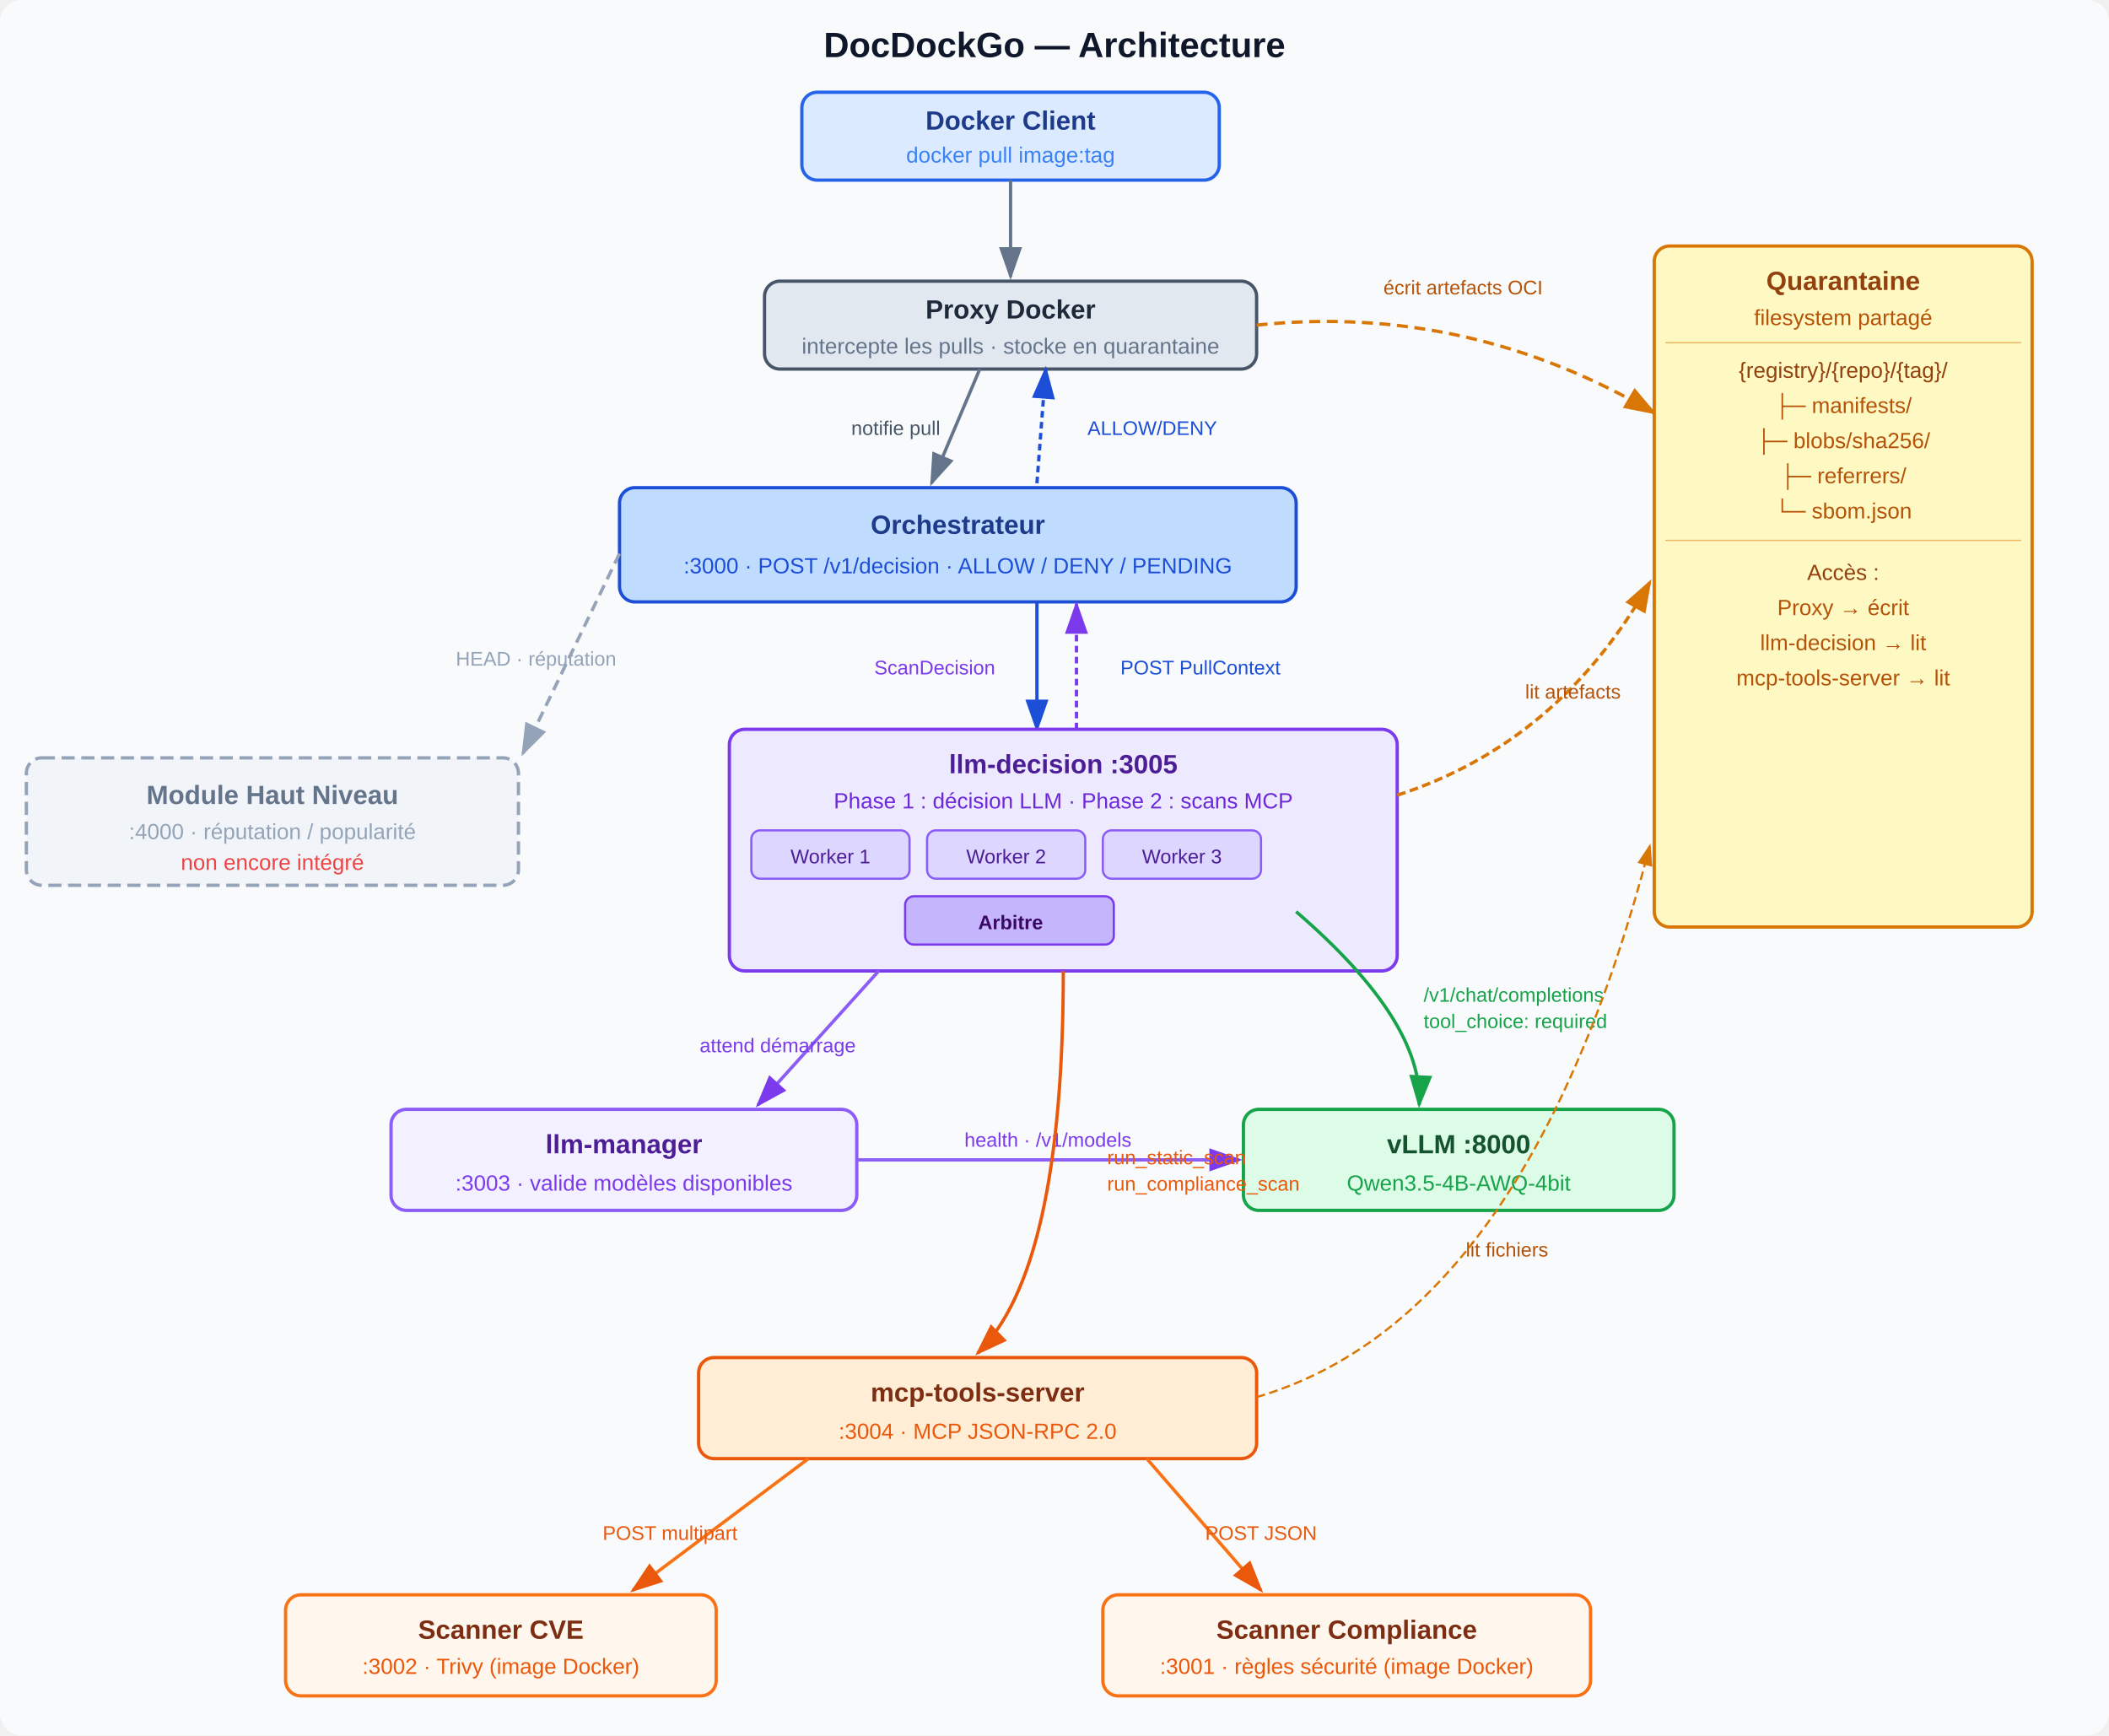
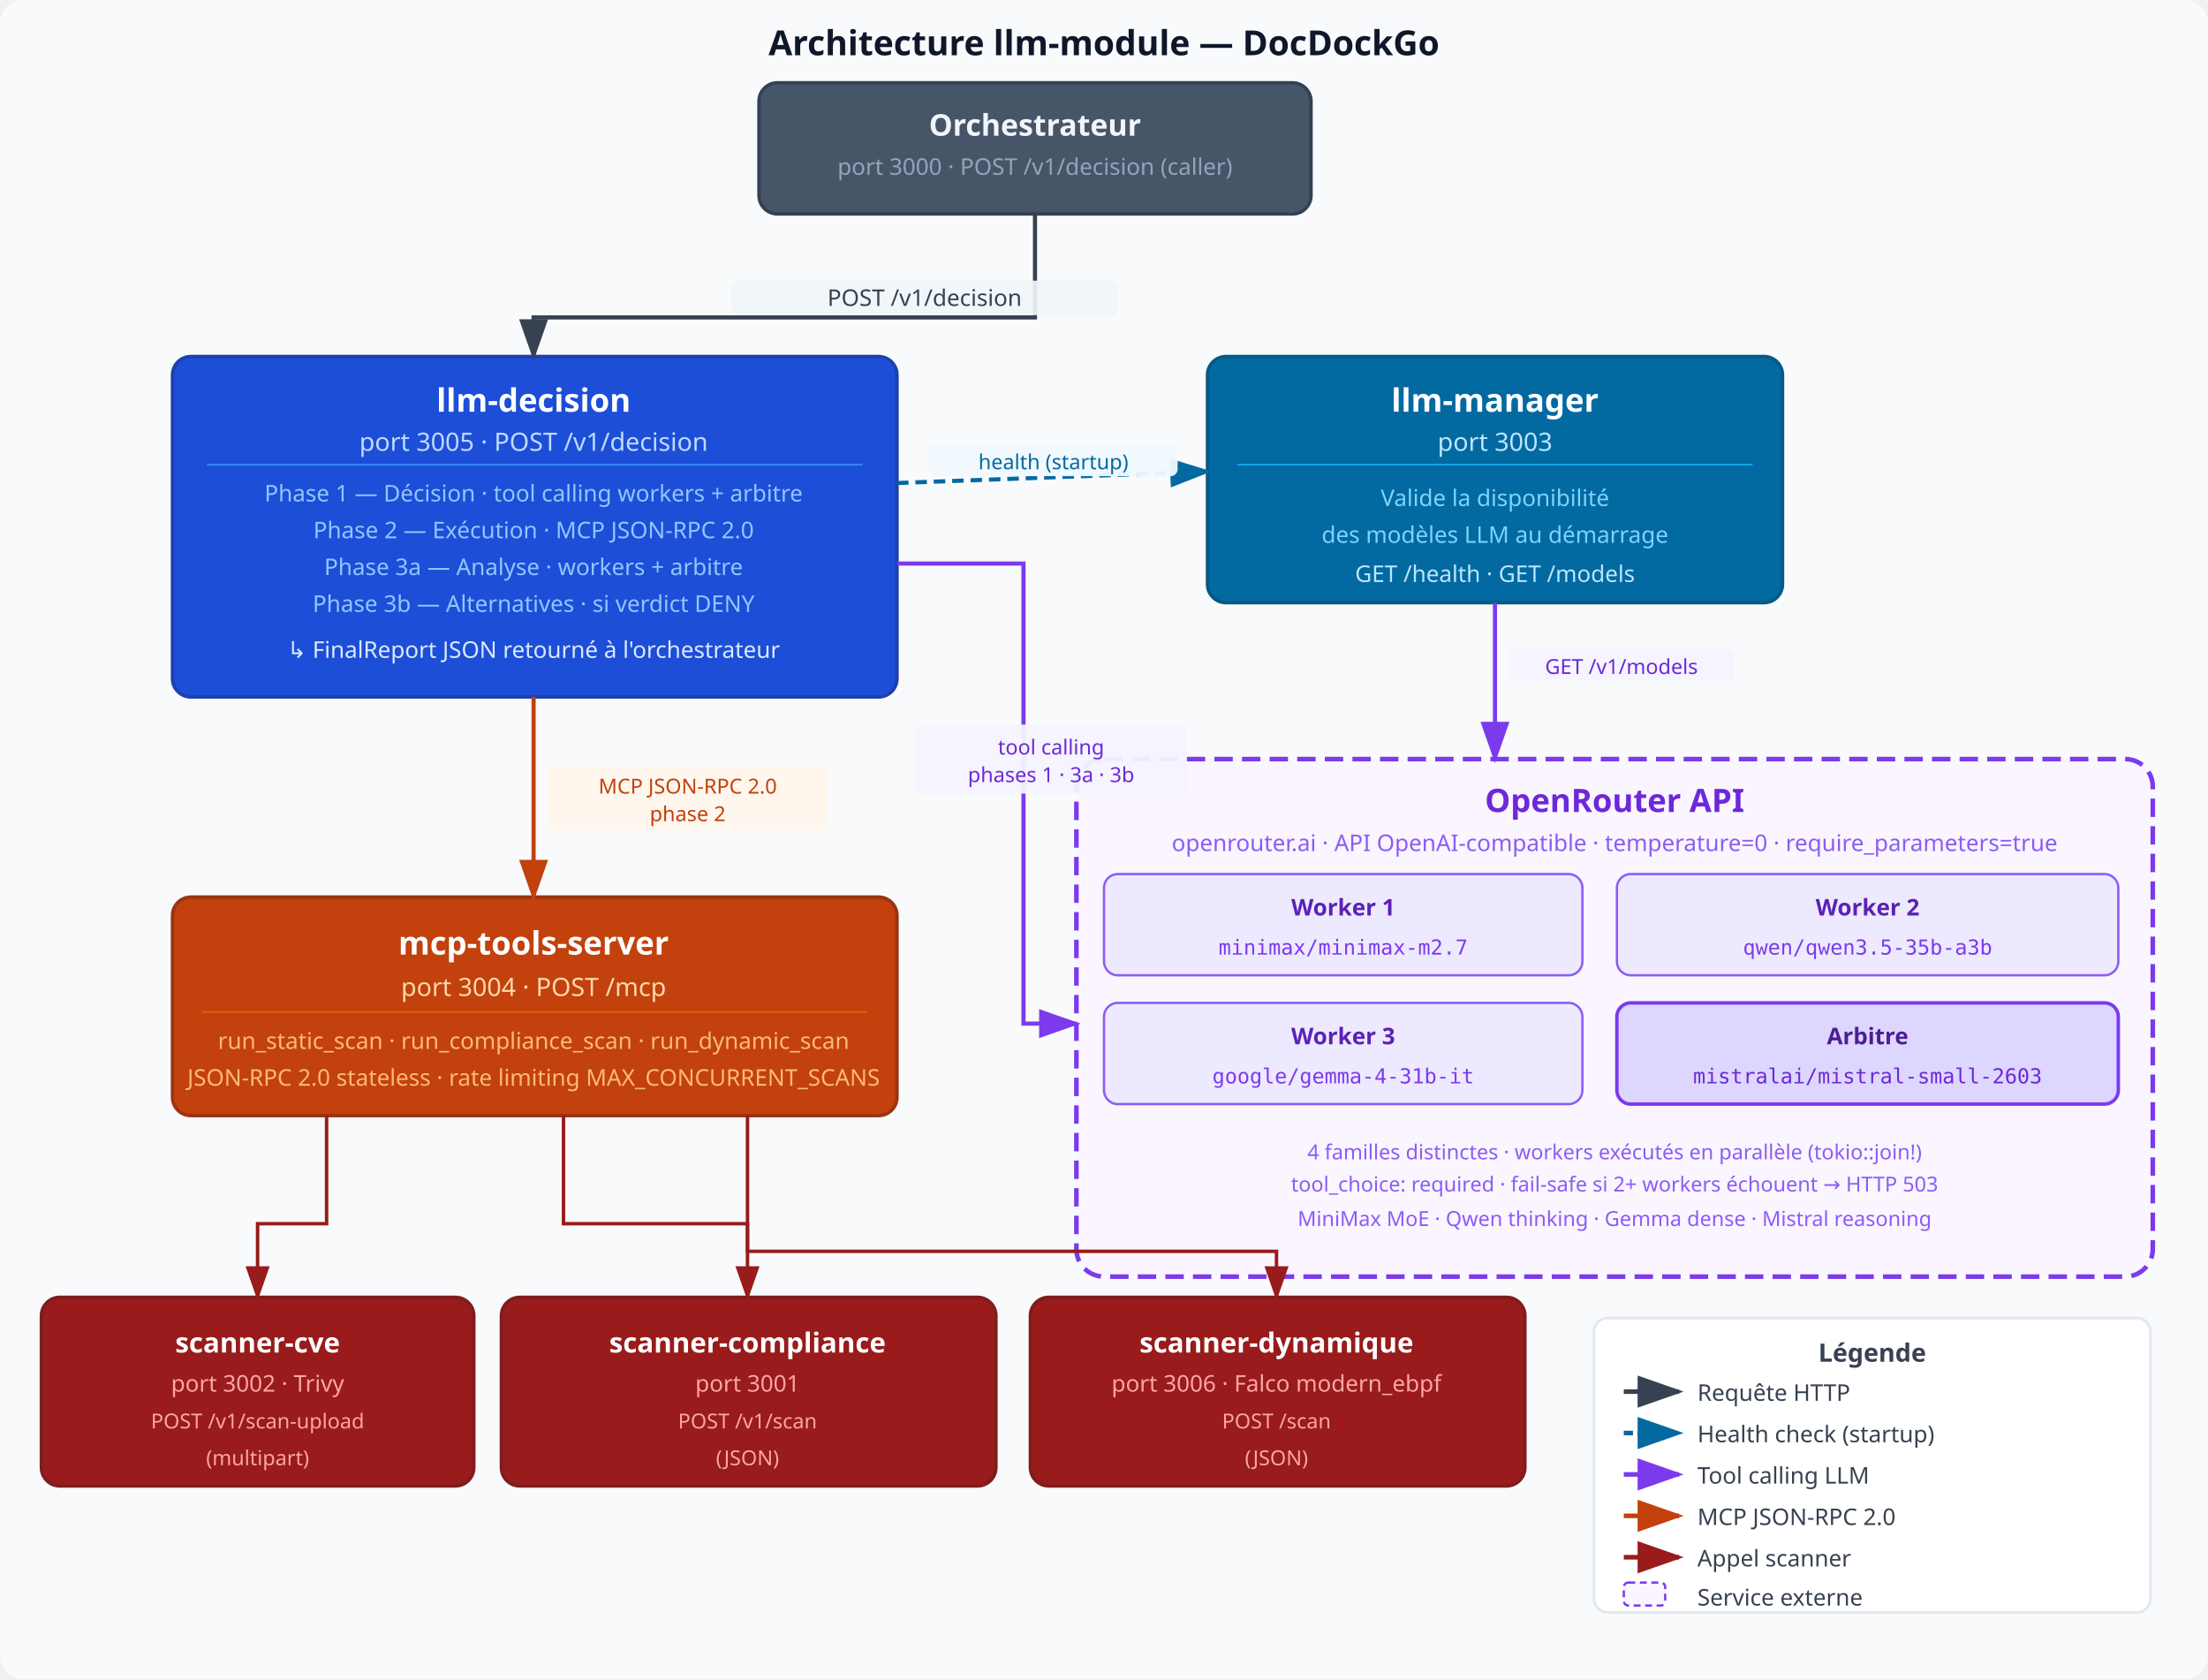
- <svg xmlns="http://www.w3.org/2000/svg" viewBox="0 0 960 790">
+ <svg xmlns="http://www.w3.org/2000/svg" viewBox="0 0 960 730" width="960" height="730">
  <defs>
-     <marker id="a0" markerWidth="10" markerHeight="7" refX="9" refY="3.5" orient="auto">
-       <polygon points="0 0,10 3.5,0 7" fill="#64748b" />
+     <marker id="arr" markerWidth="10" markerHeight="7" refX="9" refY="3.5" orient="auto">
+       <polygon points="0 0,10 3.5,0 7" fill="#374151" />
    </marker>
-     <marker id="a1" markerWidth="10" markerHeight="7" refX="9" refY="3.5" orient="auto">
-       <polygon points="0 0,10 3.5,0 7" fill="#1d4ed8" />
+     <marker id="arr-blue" markerWidth="10" markerHeight="7" refX="9" refY="3.5" orient="auto">
+       <polygon points="0 0,10 3.5,0 7" fill="#0369a1" />
    </marker>
-     <marker id="a2" markerWidth="10" markerHeight="7" refX="9" refY="3.5" orient="auto">
+     <marker id="arr-purple" markerWidth="10" markerHeight="7" refX="9" refY="3.5" orient="auto">
      <polygon points="0 0,10 3.5,0 7" fill="#7c3aed" />
    </marker>
-     <marker id="a3" markerWidth="10" markerHeight="7" refX="9" refY="3.5" orient="auto">
-       <polygon points="0 0,10 3.5,0 7" fill="#16a34a" />
+     <marker id="arr-orange" markerWidth="10" markerHeight="7" refX="9" refY="3.5" orient="auto">
+       <polygon points="0 0,10 3.5,0 7" fill="#c2410c" />
    </marker>
-     <marker id="a4" markerWidth="10" markerHeight="7" refX="9" refY="3.5" orient="auto">
-       <polygon points="0 0,10 3.5,0 7" fill="#ea580c" />
-     </marker>
-     <marker id="a5" markerWidth="10" markerHeight="7" refX="9" refY="3.5" orient="auto">
-       <polygon points="0 0,10 3.5,0 7" fill="#d97706" />
-     </marker>
-     <marker id="a6" markerWidth="10" markerHeight="7" refX="9" refY="3.5" orient="auto">
-       <polygon points="0 0,10 3.5,0 7" fill="#94a3b8" />
+     <marker id="arr-red" markerWidth="10" markerHeight="7" refX="9" refY="3.5" orient="auto">
+       <polygon points="0 0,10 3.5,0 7" fill="#991b1b" />
    </marker>
  </defs>
-   <rect width="960" height="790" fill="#f8fafc" rx="10" />
-   <text x="480" y="26" text-anchor="middle" font-family="Arial,sans-serif" font-size="16" font-weight="700" fill="#0f172a">DocDockGo — Architecture</text>
-   <rect x="365" y="42" width="190" height="40" rx="7" fill="#dbeafe" stroke="#2563eb" stroke-width="1.5" />
-   <text x="460" y="59" text-anchor="middle" font-family="Arial,sans-serif" font-size="12" font-weight="700" fill="#1e3a8a">Docker Client</text>
-   <text x="460" y="74" text-anchor="middle" font-family="Arial,sans-serif" font-size="10" fill="#3b82f6">docker pull image:tag</text>
-   <line x1="460" y1="82" x2="460" y2="126" stroke="#64748b" stroke-width="1.5" marker-end="url(#a0)" />
-   <rect x="348" y="128" width="224" height="40" rx="7" fill="#e2e8f0" stroke="#475569" stroke-width="1.5" />
-   <text x="460" y="145" text-anchor="middle" font-family="Arial,sans-serif" font-size="12" font-weight="700" fill="#1e293b">Proxy Docker</text>
-   <text x="460" y="161" text-anchor="middle" font-family="Arial,sans-serif" font-size="10" fill="#64748b">intercepte les pulls · stocke en quarantaine</text>
-   <line x1="446" y1="168" x2="424" y2="220" stroke="#64748b" stroke-width="1.5" marker-end="url(#a0)" />
-   <line x1="472" y1="220" x2="476" y2="168" stroke="#1d4ed8" stroke-width="1.5" marker-end="url(#a1)" stroke-dasharray="3,2" />
-   <text x="428" y="198" text-anchor="end" font-family="Arial,sans-serif" font-size="9" fill="#475569">notifie pull</text>
-   <text x="495" y="198" text-anchor="start" font-family="Arial,sans-serif" font-size="9" fill="#1d4ed8">ALLOW/DENY</text>
-   <path d="M572,148 Q668,138 753,188" stroke="#d97706" stroke-width="1.5" fill="none" marker-end="url(#a5)" stroke-dasharray="5,3" />
-   <text x="666" y="134" text-anchor="middle" font-family="Arial,sans-serif" font-size="9" fill="#b45309">écrit artefacts OCI</text>
-   <rect x="753" y="112" width="172" height="310" rx="7" fill="#fef9c3" stroke="#d97706" stroke-width="1.5" />
-   <text x="839" y="132" text-anchor="middle" font-family="Arial,sans-serif" font-size="12" font-weight="700" fill="#92400e">Quarantaine</text>
-   <text x="839" y="148" text-anchor="middle" font-family="Arial,sans-serif" font-size="10" fill="#b45309">filesystem partagé</text>
-   <line x1="758" y1="156" x2="920" y2="156" stroke="#d97706" stroke-width="0.6" opacity="0.5" />
-   <text x="839" y="172" text-anchor="middle" font-family="Arial,sans-serif" font-size="10" fill="#92400e">{registry}/{repo}/{tag}/</text>
-   <text x="839" y="188" text-anchor="middle" font-family="Arial,sans-serif" font-size="10" fill="#b45309">├─ manifests/</text>
-   <text x="839" y="204" text-anchor="middle" font-family="Arial,sans-serif" font-size="10" fill="#b45309">├─ blobs/sha256/</text>
-   <text x="839" y="220" text-anchor="middle" font-family="Arial,sans-serif" font-size="10" fill="#b45309">├─ referrers/</text>
-   <text x="839" y="236" text-anchor="middle" font-family="Arial,sans-serif" font-size="10" fill="#b45309">└─ sbom.json</text>
-   <line x1="758" y1="246" x2="920" y2="246" stroke="#d97706" stroke-width="0.6" opacity="0.5" />
-   <text x="839" y="264" text-anchor="middle" font-family="Arial,sans-serif" font-size="10" fill="#92400e">Accès :</text>
-   <text x="839" y="280" text-anchor="middle" font-family="Arial,sans-serif" font-size="10" fill="#b45309">Proxy → écrit</text>
-   <text x="839" y="296" text-anchor="middle" font-family="Arial,sans-serif" font-size="10" fill="#b45309">llm-decision → lit</text>
-   <text x="839" y="312" text-anchor="middle" font-family="Arial,sans-serif" font-size="10" fill="#b45309">mcp-tools-server → lit</text>
-   <rect x="282" y="222" width="308" height="52" rx="7" fill="#bfdbfe" stroke="#1d4ed8" stroke-width="1.5" />
-   <text x="436" y="243" text-anchor="middle" font-family="Arial,sans-serif" font-size="12" font-weight="700" fill="#1e3a8a">Orchestrateur</text>
-   <text x="436" y="261" text-anchor="middle" font-family="Arial,sans-serif" font-size="10" fill="#1d4ed8">:3000  ·  POST /v1/decision  ·  ALLOW / DENY / PENDING</text>
-   <path d="M282,252 L238,343" stroke="#94a3b8" stroke-width="1.5" fill="none" stroke-dasharray="5,3" marker-end="url(#a6)" />
-   <text x="244" y="303" text-anchor="middle" font-family="Arial,sans-serif" font-size="9" fill="#94a3b8">HEAD · réputation</text>
-   <line x1="472" y1="274" x2="472" y2="332" stroke="#1d4ed8" stroke-width="1.5" marker-end="url(#a1)" />
-   <line x1="490" y1="332" x2="490" y2="275" stroke="#7c3aed" stroke-width="1.5" marker-end="url(#a2)" stroke-dasharray="3,2" />
-   <text x="510" y="307" text-anchor="start" font-family="Arial,sans-serif" font-size="9" fill="#1d4ed8">POST PullContext</text>
-   <text x="453" y="307" text-anchor="end" font-family="Arial,sans-serif" font-size="9" fill="#7c3aed">ScanDecision</text>
-   <rect x="12" y="345" width="224" height="58" rx="7" fill="#f1f5f9" stroke="#94a3b8" stroke-width="1.5" stroke-dasharray="6,3" />
-   <text x="124" y="366" text-anchor="middle" font-family="Arial,sans-serif" font-size="12" font-weight="700" fill="#64748b">Module Haut Niveau</text>
-   <text x="124" y="382" text-anchor="middle" font-family="Arial,sans-serif" font-size="10" fill="#94a3b8">:4000  ·  réputation / popularité</text>
-   <text x="124" y="396" text-anchor="middle" font-family="Arial,sans-serif" font-size="10" fill="#ef4444">non encore intégré</text>
-   <rect x="332" y="332" width="304" height="110" rx="7" fill="#ede9fe" stroke="#7c3aed" stroke-width="1.5" />
-   <text x="484" y="352" text-anchor="middle" font-family="Arial,sans-serif" font-size="12" font-weight="700" fill="#4c1d95">llm-decision  :3005</text>
-   <text x="484" y="368" text-anchor="middle" font-family="Arial,sans-serif" font-size="10" fill="#6d28d9">Phase 1 : décision LLM  ·  Phase 2 : scans MCP</text>
-   <rect x="342" y="378" width="72" height="22" rx="4" fill="#ddd6fe" stroke="#8b5cf6" stroke-width="1" />
-   <text x="378" y="393" text-anchor="middle" font-family="Arial,sans-serif" font-size="9" fill="#4c1d95">Worker 1</text>
-   <rect x="422" y="378" width="72" height="22" rx="4" fill="#ddd6fe" stroke="#8b5cf6" stroke-width="1" />
-   <text x="458" y="393" text-anchor="middle" font-family="Arial,sans-serif" font-size="9" fill="#4c1d95">Worker 2</text>
-   <rect x="502" y="378" width="72" height="22" rx="4" fill="#ddd6fe" stroke="#8b5cf6" stroke-width="1" />
-   <text x="538" y="393" text-anchor="middle" font-family="Arial,sans-serif" font-size="9" fill="#4c1d95">Worker 3</text>
-   <rect x="412" y="408" width="95" height="22" rx="4" fill="#c4b5fd" stroke="#7c3aed" stroke-width="1" />
-   <text x="460" y="423" text-anchor="middle" font-family="Arial,sans-serif" font-size="9" font-weight="700" fill="#3b0764">Arbitre</text>
-   <path d="M636,362 Q710,338 751,265" stroke="#d97706" stroke-width="1.5" fill="none" marker-end="url(#a5)" stroke-dasharray="4,2" />
-   <text x="716" y="318" text-anchor="middle" font-family="Arial,sans-serif" font-size="9" fill="#b45309">lit artefacts</text>
-   <rect x="178" y="505" width="212" height="46" rx="7" fill="#f3f0ff" stroke="#8b5cf6" stroke-width="1.5" />
-   <text x="284" y="525" text-anchor="middle" font-family="Arial,sans-serif" font-size="12" font-weight="700" fill="#4c1d95">llm-manager</text>
-   <text x="284" y="542" text-anchor="middle" font-family="Arial,sans-serif" font-size="10" fill="#7c3aed">:3003  ·  valide modèles disponibles</text>
-   <path d="M400,442 L345,503" stroke="#8b5cf6" stroke-width="1.5" fill="none" marker-end="url(#a2)" />
-   <text x="354" y="479" text-anchor="middle" font-family="Arial,sans-serif" font-size="9" fill="#7c3aed">attend démarrage</text>
-   <rect x="566" y="505" width="196" height="46" rx="7" fill="#dcfce7" stroke="#16a34a" stroke-width="1.5" />
-   <text x="664" y="525" text-anchor="middle" font-family="Arial,sans-serif" font-size="12" font-weight="700" fill="#14532d">vLLM  :8000</text>
-   <text x="664" y="542" text-anchor="middle" font-family="Arial,sans-serif" font-size="10" fill="#16a34a">Qwen3.5-4B-AWQ-4bit</text>
-   <path d="M590,415 Q648,465 646,503" stroke="#16a34a" stroke-width="1.5" fill="none" marker-end="url(#a3)" />
-   <text x="648" y="456" text-anchor="start" font-family="Arial,sans-serif" font-size="9" fill="#16a34a">/v1/chat/completions</text>
-   <text x="648" y="468" text-anchor="start" font-family="Arial,sans-serif" font-size="9" fill="#16a34a">tool_choice: required</text>
-   <line x1="390" y1="528" x2="564" y2="528" stroke="#8b5cf6" stroke-width="1.5" marker-end="url(#a2)" />
-   <text x="477" y="522" text-anchor="middle" font-family="Arial,sans-serif" font-size="9" fill="#7c3aed">health · /v1/models</text>
-   <rect x="318" y="618" width="254" height="46" rx="7" fill="#ffedd5" stroke="#ea580c" stroke-width="1.5" />
-   <text x="445" y="638" text-anchor="middle" font-family="Arial,sans-serif" font-size="12" font-weight="700" fill="#7c2d12">mcp-tools-server</text>
-   <text x="445" y="655" text-anchor="middle" font-family="Arial,sans-serif" font-size="10" fill="#ea580c">:3004  ·  MCP JSON-RPC 2.0</text>
-   <path d="M484,442 Q484,578 445,616" stroke="#ea580c" stroke-width="1.5" fill="none" marker-end="url(#a4)" />
-   <text x="504" y="530" text-anchor="start" font-family="Arial,sans-serif" font-size="9" fill="#ea580c">run_static_scan</text>
-   <text x="504" y="542" text-anchor="start" font-family="Arial,sans-serif" font-size="9" fill="#ea580c">run_compliance_scan</text>
-   <path d="M572,636 Q695,600 751,385" stroke="#d97706" stroke-width="1" fill="none" marker-end="url(#a5)" stroke-dasharray="4,2" />
-   <text x="686" y="572" text-anchor="middle" font-family="Arial,sans-serif" font-size="9" fill="#b45309">lit fichiers</text>
-   <rect x="130" y="726" width="196" height="46" rx="7" fill="#fff7ed" stroke="#f97316" stroke-width="1.5" />
-   <text x="228" y="746" text-anchor="middle" font-family="Arial,sans-serif" font-size="12" font-weight="700" fill="#7c2d12">Scanner CVE</text>
-   <text x="228" y="762" text-anchor="middle" font-family="Arial,sans-serif" font-size="10" fill="#ea580c">:3002  ·  Trivy (image Docker)</text>
-   <path d="M368,664 L288,724" stroke="#f97316" stroke-width="1.5" fill="none" marker-end="url(#a4)" />
-   <text x="305" y="701" text-anchor="middle" font-family="Arial,sans-serif" font-size="9" fill="#ea580c">POST multipart</text>
-   <rect x="502" y="726" width="222" height="46" rx="7" fill="#fff7ed" stroke="#f97316" stroke-width="1.5" />
-   <text x="613" y="746" text-anchor="middle" font-family="Arial,sans-serif" font-size="12" font-weight="700" fill="#7c2d12">Scanner Compliance</text>
-   <text x="613" y="762" text-anchor="middle" font-family="Arial,sans-serif" font-size="10" fill="#ea580c">:3001  ·  règles sécurité (image Docker)</text>
-   <path d="M522,664 L574,724" stroke="#f97316" stroke-width="1.5" fill="none" marker-end="url(#a4)" />
-   <text x="574" y="701" text-anchor="middle" font-family="Arial,sans-serif" font-size="9" fill="#ea580c">POST JSON</text>
+   <rect width="960" height="730" fill="#f8fafc" rx="10" />
+   <text x="480" y="24" text-anchor="middle" font-family="sans-serif" font-size="15" font-weight="bold" fill="#0f172a">Architecture llm-module — DocDockGo</text>
+   <rect x="330" y="36" width="240" height="57" rx="8" fill="#475569" stroke="#334155" stroke-width="1.5" />
+   <text x="450" y="59" text-anchor="middle" font-family="sans-serif" font-size="13" font-weight="bold" fill="#f1f5f9">Orchestrateur</text>
+   <text x="450" y="76" text-anchor="middle" font-family="sans-serif" font-size="10" fill="#94a3b8">port 3000 · POST /v1/decision (caller)</text>
+   <rect x="75" y="155" width="315" height="148" rx="8" fill="#1d4ed8" stroke="#1e40af" stroke-width="1.5" />
+   <text x="232" y="179" text-anchor="middle" font-family="sans-serif" font-size="14" font-weight="bold" fill="#ffffff">llm-decision</text>
+   <text x="232" y="196" text-anchor="middle" font-family="sans-serif" font-size="11" fill="#bfdbfe">port 3005 · POST /v1/decision</text>
+   <line x1="90" y1="202" x2="375" y2="202" stroke="#3b82f6" stroke-width="0.8" />
+   <text x="232" y="218" text-anchor="middle" font-family="sans-serif" font-size="10" fill="#93c5fd">Phase 1 — Décision · tool calling workers + arbitre</text>
+   <text x="232" y="234" text-anchor="middle" font-family="sans-serif" font-size="10" fill="#93c5fd">Phase 2 — Exécution · MCP JSON-RPC 2.0</text>
+   <text x="232" y="250" text-anchor="middle" font-family="sans-serif" font-size="10" fill="#93c5fd">Phase 3a — Analyse · workers + arbitre</text>
+   <text x="232" y="266" text-anchor="middle" font-family="sans-serif" font-size="10" fill="#93c5fd">Phase 3b — Alternatives · si verdict DENY</text>
+   <text x="232" y="286" text-anchor="middle" font-family="sans-serif" font-size="10" fill="#dbeafe">↳ FinalReport JSON retourné à l'orchestrateur</text>
+   <rect x="525" y="155" width="250" height="107" rx="8" fill="#0369a1" stroke="#075985" stroke-width="1.5" />
+   <text x="650" y="179" text-anchor="middle" font-family="sans-serif" font-size="14" font-weight="bold" fill="#ffffff">llm-manager</text>
+   <text x="650" y="196" text-anchor="middle" font-family="sans-serif" font-size="11" fill="#bae6fd">port 3003</text>
+   <line x1="538" y1="202" x2="762" y2="202" stroke="#0ea5e9" stroke-width="0.8" />
+   <text x="650" y="220" text-anchor="middle" font-family="sans-serif" font-size="10" fill="#7dd3fc">Valide la disponibilité</text>
+   <text x="650" y="236" text-anchor="middle" font-family="sans-serif" font-size="10" fill="#7dd3fc">des modèles LLM au démarrage</text>
+   <text x="650" y="253" text-anchor="middle" font-family="sans-serif" font-size="10" fill="#bae6fd">GET /health · GET /models</text>
+   <rect x="468" y="330" width="468" height="225" rx="12" fill="#faf5ff" stroke="#7c3aed" stroke-width="2" stroke-dasharray="8,4" />
+   <text x="702" y="353" text-anchor="middle" font-family="sans-serif" font-size="14" font-weight="bold" fill="#6d28d9">OpenRouter API</text>
+   <text x="702" y="370" text-anchor="middle" font-family="sans-serif" font-size="10" fill="#8b5cf6">openrouter.ai · API OpenAI-compatible · temperature=0 · require_parameters=true</text>
+   <rect x="480" y="380" width="208" height="44" rx="6" fill="#ede9fe" stroke="#8b5cf6" stroke-width="1" />
+   <text x="584" y="398" text-anchor="middle" font-family="sans-serif" font-size="10" font-weight="bold" fill="#5b21b6">Worker 1</text>
+   <text x="584" y="415" text-anchor="middle" font-family="monospace" font-size="9" fill="#7c3aed">minimax/minimax-m2.7</text>
+   <rect x="703" y="380" width="218" height="44" rx="6" fill="#ede9fe" stroke="#8b5cf6" stroke-width="1" />
+   <text x="812" y="398" text-anchor="middle" font-family="sans-serif" font-size="10" font-weight="bold" fill="#5b21b6">Worker 2</text>
+   <text x="812" y="415" text-anchor="middle" font-family="monospace" font-size="9" fill="#7c3aed">qwen/qwen3.5-35b-a3b</text>
+   <rect x="480" y="436" width="208" height="44" rx="6" fill="#ede9fe" stroke="#8b5cf6" stroke-width="1" />
+   <text x="584" y="454" text-anchor="middle" font-family="sans-serif" font-size="10" font-weight="bold" fill="#5b21b6">Worker 3</text>
+   <text x="584" y="471" text-anchor="middle" font-family="monospace" font-size="9" fill="#7c3aed">google/gemma-4-31b-it</text>
+   <rect x="703" y="436" width="218" height="44" rx="6" fill="#ddd6fe" stroke="#7c3aed" stroke-width="1.5" />
+   <text x="812" y="454" text-anchor="middle" font-family="sans-serif" font-size="10" font-weight="bold" fill="#4c1d95">Arbitre</text>
+   <text x="812" y="471" text-anchor="middle" font-family="monospace" font-size="9" fill="#6d28d9">mistralai/mistral-small-2603</text>
+   <text x="702" y="504" text-anchor="middle" font-family="sans-serif" font-size="9" fill="#8b5cf6">4 familles distinctes · workers exécutés en parallèle (tokio::join!)</text>
+   <text x="702" y="518" text-anchor="middle" font-family="sans-serif" font-size="9" fill="#8b5cf6">tool_choice: required · fail-safe si 2+ workers échouent → HTTP 503</text>
+   <text x="702" y="533" text-anchor="middle" font-family="sans-serif" font-size="9" fill="#8b5cf6">MiniMax MoE · Qwen thinking · Gemma dense · Mistral reasoning</text>
+   <rect x="75" y="390" width="315" height="95" rx="8" fill="#c2410c" stroke="#9a3412" stroke-width="1.5" />
+   <text x="232" y="415" text-anchor="middle" font-family="sans-serif" font-size="14" font-weight="bold" fill="#ffffff">mcp-tools-server</text>
+   <text x="232" y="433" text-anchor="middle" font-family="sans-serif" font-size="11" fill="#fed7aa">port 3004 · POST /mcp</text>
+   <line x1="88" y1="440" x2="377" y2="440" stroke="#ea580c" stroke-width="0.8" />
+   <text x="232" y="456" text-anchor="middle" font-family="sans-serif" font-size="10" fill="#fdba74">run_static_scan · run_compliance_scan · run_dynamic_scan</text>
+   <text x="232" y="472" text-anchor="middle" font-family="sans-serif" font-size="10" fill="#fdba74">JSON-RPC 2.0 stateless · rate limiting MAX_CONCURRENT_SCANS</text>
+   <rect x="18" y="564" width="188" height="82" rx="8" fill="#991b1b" stroke="#7f1d1d" stroke-width="1.5" />
+   <text x="112" y="588" text-anchor="middle" font-family="sans-serif" font-size="12" font-weight="bold" fill="#ffffff">scanner-cve</text>
+   <text x="112" y="605" text-anchor="middle" font-family="sans-serif" font-size="10" fill="#fca5a5">port 3002 · Trivy</text>
+   <text x="112" y="621" text-anchor="middle" font-family="sans-serif" font-size="9" fill="#fca5a5">POST /v1/scan-upload</text>
+   <text x="112" y="637" text-anchor="middle" font-family="sans-serif" font-size="9" fill="#fca5a5">(multipart)</text>
+   <rect x="218" y="564" width="215" height="82" rx="8" fill="#991b1b" stroke="#7f1d1d" stroke-width="1.5" />
+   <text x="325" y="588" text-anchor="middle" font-family="sans-serif" font-size="12" font-weight="bold" fill="#ffffff">scanner-compliance</text>
+   <text x="325" y="605" text-anchor="middle" font-family="sans-serif" font-size="10" fill="#fca5a5">port 3001</text>
+   <text x="325" y="621" text-anchor="middle" font-family="sans-serif" font-size="9" fill="#fca5a5">POST /v1/scan</text>
+   <text x="325" y="637" text-anchor="middle" font-family="sans-serif" font-size="9" fill="#fca5a5">(JSON)</text>
+   <rect x="448" y="564" width="215" height="82" rx="8" fill="#991b1b" stroke="#7f1d1d" stroke-width="1.5" />
+   <text x="555" y="588" text-anchor="middle" font-family="sans-serif" font-size="12" font-weight="bold" fill="#ffffff">scanner-dynamique</text>
+   <text x="555" y="605" text-anchor="middle" font-family="sans-serif" font-size="10" fill="#fca5a5">port 3006 · Falco modern_ebpf</text>
+   <text x="555" y="621" text-anchor="middle" font-family="sans-serif" font-size="9" fill="#fca5a5">POST /scan</text>
+   <text x="555" y="637" text-anchor="middle" font-family="sans-serif" font-size="9" fill="#fca5a5">(JSON)</text>
+   <path d="M 450 93 L 450 138 L 232 138 L 232 155" stroke="#374151" stroke-width="1.8" fill="none" marker-end="url(#arr)" />
+   <rect x="318" y="122" width="168" height="15" rx="3" fill="#f1f5f9" opacity="0.92" />
+   <text x="402" y="133" text-anchor="middle" font-family="sans-serif" font-size="10" fill="#374151">POST /v1/decision</text>
+   <path d="M 390 210 L 525 205" stroke="#0369a1" stroke-width="1.8" fill="none" marker-end="url(#arr-blue)" stroke-dasharray="5,3" />
+   <rect x="404" y="193" width="108" height="14" rx="3" fill="#f0f9ff" opacity="0.95" />
+   <text x="458" y="204" text-anchor="middle" font-family="sans-serif" font-size="9" fill="#0369a1">health (startup)</text>
+   <path d="M 390 245 L 445 245 L 445 445 L 468 445" stroke="#7c3aed" stroke-width="1.8" fill="none" marker-end="url(#arr-purple)" />
+   <rect x="398" y="315" width="118" height="30" rx="3" fill="#f5f3ff" opacity="0.95" />
+   <text x="457" y="328" text-anchor="middle" font-family="sans-serif" font-size="9" fill="#6d28d9">tool calling</text>
+   <text x="457" y="340" text-anchor="middle" font-family="sans-serif" font-size="9" fill="#6d28d9">phases 1 · 3a · 3b</text>
+   <path d="M 650 262 L 650 330" stroke="#7c3aed" stroke-width="1.8" fill="none" marker-end="url(#arr-purple)" />
+   <rect x="656" y="282" width="98" height="14" rx="3" fill="#f5f3ff" opacity="0.95" />
+   <text x="705" y="293" text-anchor="middle" font-family="sans-serif" font-size="9" fill="#6d28d9">GET /v1/models</text>
+   <path d="M 232 303 L 232 390" stroke="#c2410c" stroke-width="1.8" fill="none" marker-end="url(#arr-orange)" />
+   <rect x="238" y="333" width="122" height="28" rx="3" fill="#fff7ed" opacity="0.95" />
+   <text x="299" y="345" text-anchor="middle" font-family="sans-serif" font-size="9" fill="#c2410c">MCP JSON-RPC 2.0</text>
+   <text x="299" y="357" text-anchor="middle" font-family="sans-serif" font-size="9" fill="#c2410c">phase 2</text>
+   <path d="M 142 485 L 142 532 L 112 532 L 112 564" stroke="#991b1b" stroke-width="1.5" fill="none" marker-end="url(#arr-red)" />
+   <path d="M 245 485 L 245 532 L 325 532 L 325 564" stroke="#991b1b" stroke-width="1.5" fill="none" marker-end="url(#arr-red)" />
+   <path d="M 325 485 L 325 544 L 555 544 L 555 564" stroke="#991b1b" stroke-width="1.5" fill="none" marker-end="url(#arr-red)" />
+   <rect x="693" y="573" width="242" height="128" rx="6" fill="white" stroke="#e2e8f0" stroke-width="1.2" />
+   <text x="814" y="592" text-anchor="middle" font-family="sans-serif" font-size="11" font-weight="bold" fill="#374151">Légende</text>
+   <line x1="706" y1="605" x2="730" y2="605" stroke="#374151" stroke-width="2" marker-end="url(#arr)" />
+   <text x="738" y="609" font-family="sans-serif" font-size="10" fill="#374151">Requête HTTP</text>
+   <line x1="706" y1="623" x2="730" y2="623" stroke="#0369a1" stroke-width="2" stroke-dasharray="4,2" marker-end="url(#arr-blue)" />
+   <text x="738" y="627" font-family="sans-serif" font-size="10" fill="#374151">Health check (startup)</text>
+   <line x1="706" y1="641" x2="730" y2="641" stroke="#7c3aed" stroke-width="2" marker-end="url(#arr-purple)" />
+   <text x="738" y="645" font-family="sans-serif" font-size="10" fill="#374151">Tool calling LLM</text>
+   <line x1="706" y1="659" x2="730" y2="659" stroke="#c2410c" stroke-width="2" marker-end="url(#arr-orange)" />
+   <text x="738" y="663" font-family="sans-serif" font-size="10" fill="#374151">MCP JSON-RPC 2.0</text>
+   <line x1="706" y1="677" x2="730" y2="677" stroke="#991b1b" stroke-width="2" marker-end="url(#arr-red)" />
+   <text x="738" y="681" font-family="sans-serif" font-size="10" fill="#374151">Appel scanner</text>
+   <rect x="706" y="688" width="18" height="10" rx="2" fill="#faf5ff" stroke="#7c3aed" stroke-width="1" stroke-dasharray="3,2" />
+   <text x="738" y="698" font-family="sans-serif" font-size="10" fill="#374151">Service externe</text>
</svg>
